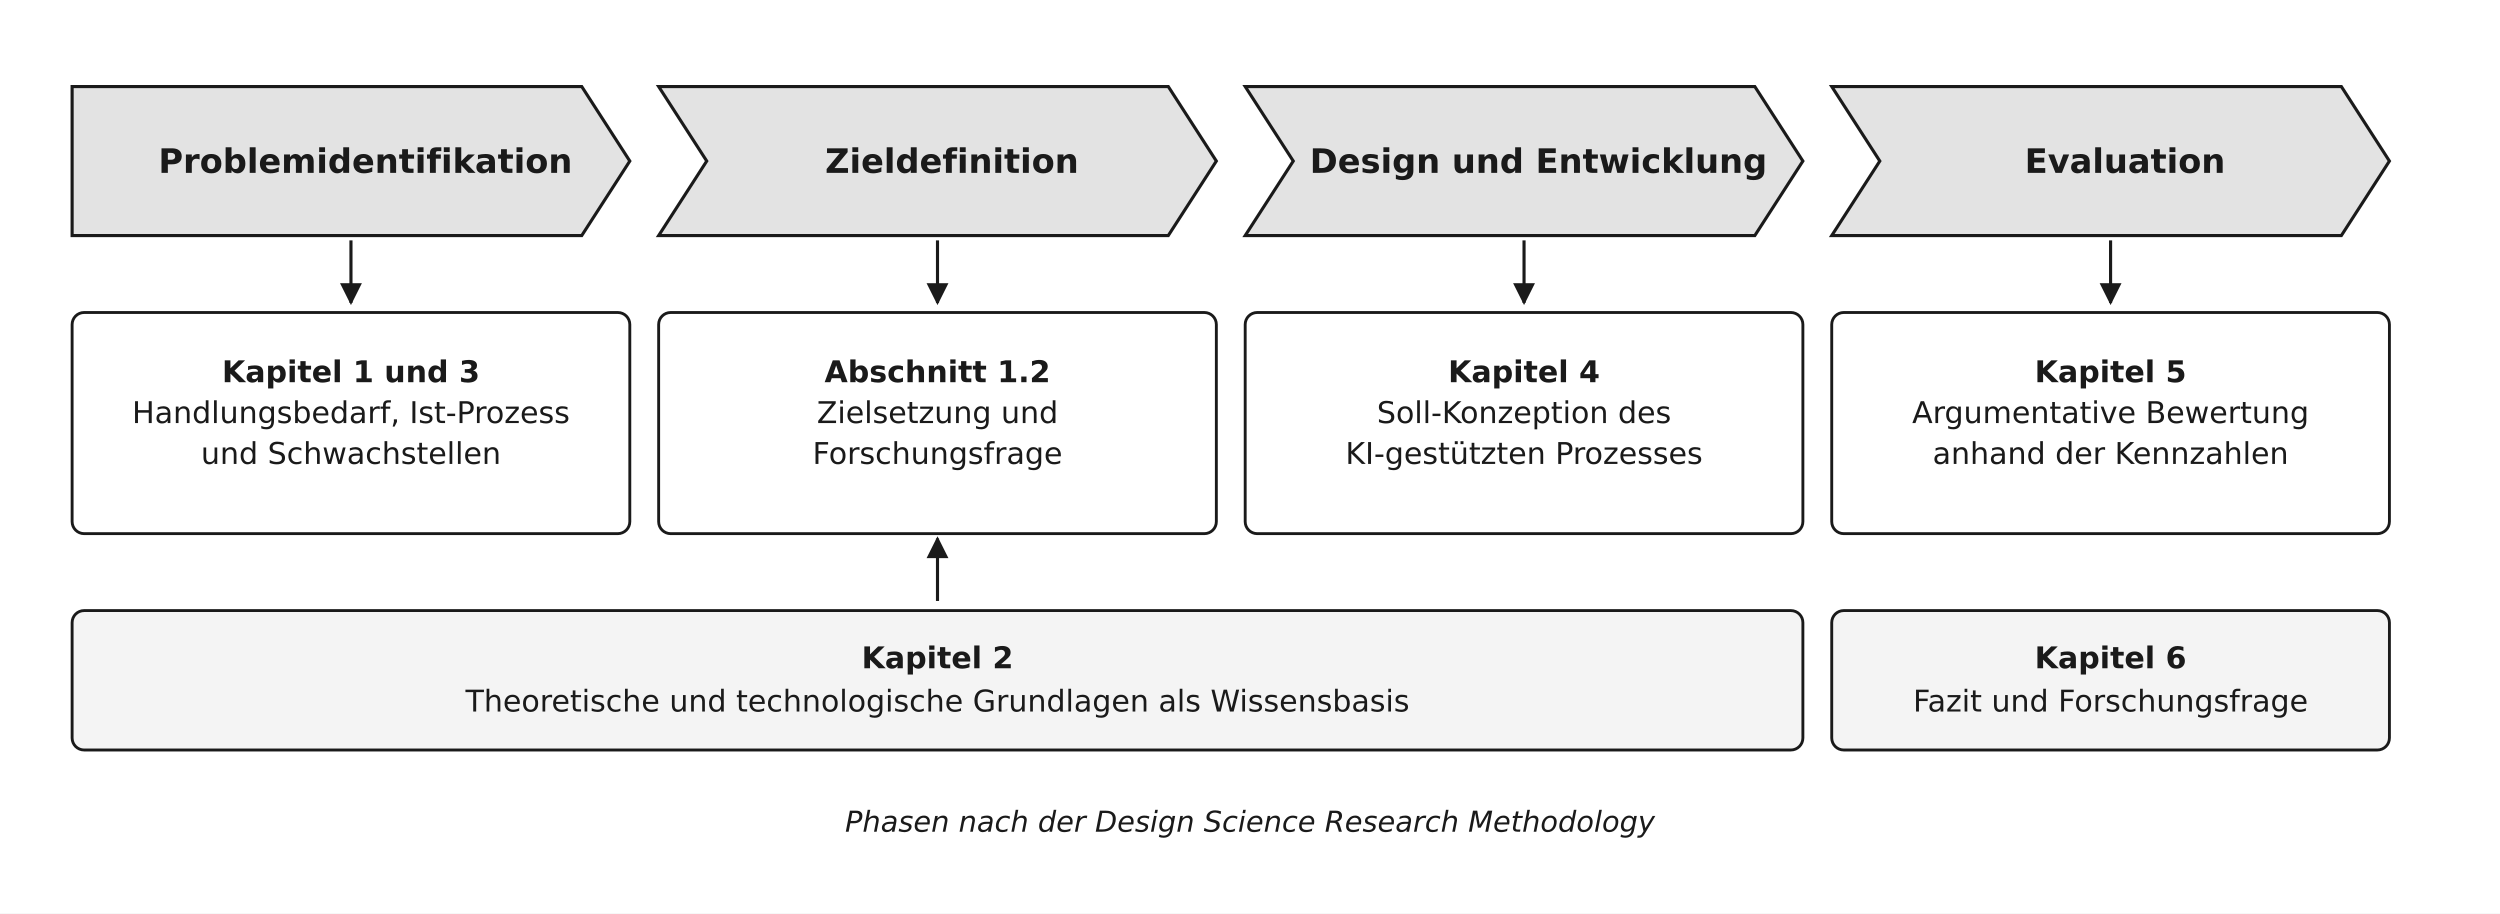
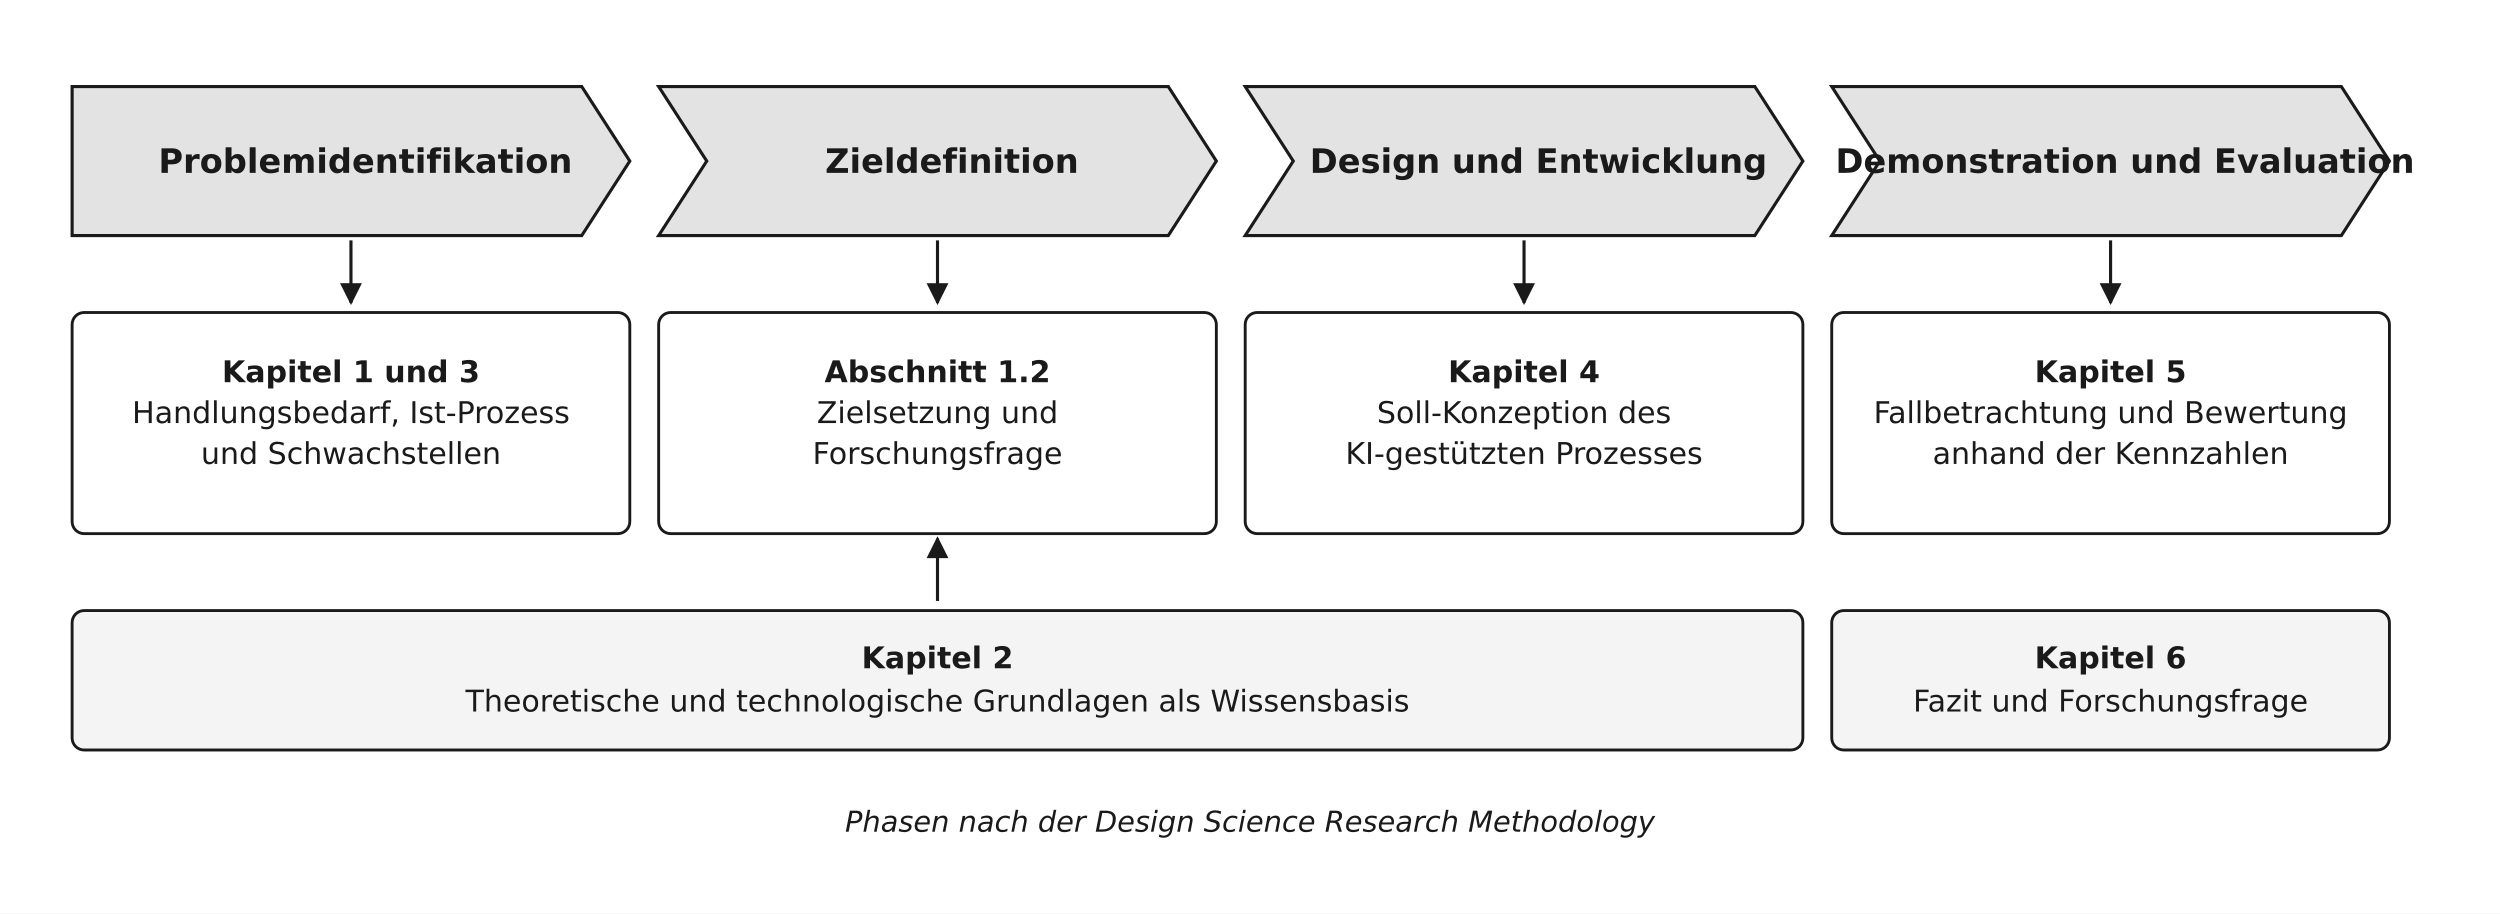
<svg xmlns="http://www.w3.org/2000/svg" width="1040" height="380" viewBox="0 0 1040 380" font-family="Carlito, DejaVu Sans, sans-serif">
  <defs>
    <marker id="seq" viewBox="0 0 10 10" refX="9" refY="5" markerWidth="7" markerHeight="7" orient="auto-start-reverse">
      <path d="M 0 0 L 10 5 L 0 10 z" fill="#1a1a1a" />
    </marker>
    <marker id="msg" viewBox="0 0 10 10" refX="9" refY="5" markerWidth="8" markerHeight="8" orient="auto-start-reverse">
      <path d="M 0 0 L 10 5 L 0 10 z" fill="#ffffff" stroke="#1a1a1a" stroke-width="1" />
    </marker>
    <marker id="msgstart" viewBox="0 0 10 10" refX="5" refY="5" markerWidth="7" markerHeight="7" orient="auto">
      <circle cx="5" cy="5" r="3.5" fill="#ffffff" stroke="#1a1a1a" stroke-width="1" />
    </marker>
  </defs>
  <rect width="1040" height="380" fill="#ffffff" />
  <polygon points="30,36 242,36 262,67.0 242,98 30,98" fill="#e3e3e3" stroke="#1a1a1a" stroke-width="1.3" />
  <text x="152.0" y="71.9" font-size="14" text-anchor="middle" font-weight="bold" font-style="normal" fill="#1a1a1a">Problemidentifikation</text>
  <polygon points="274,36 486,36 506,67.0 486,98 274,98 294,67.0" fill="#e3e3e3" stroke="#1a1a1a" stroke-width="1.3" />
  <text x="396.0" y="71.9" font-size="14" text-anchor="middle" font-weight="bold" font-style="normal" fill="#1a1a1a">Zieldefinition</text>
  <polygon points="518,36 730,36 750,67.0 730,98 518,98 538,67.0" fill="#e3e3e3" stroke="#1a1a1a" stroke-width="1.3" />
  <text x="640.0" y="71.9" font-size="14" text-anchor="middle" font-weight="bold" font-style="normal" fill="#1a1a1a">Design und Entwicklung</text>
  <polygon points="762,36 974,36 994,67.0 974,98 762,98 782,67.0" fill="#e3e3e3" stroke="#1a1a1a" stroke-width="1.3" />
-   <text x="884.0" y="71.9" font-size="14" text-anchor="middle" font-weight="bold" font-style="normal" fill="#1a1a1a">Evaluation</text>
+   <text x="884.0" y="71.9" font-size="14" text-anchor="middle" font-weight="bold" font-style="normal" fill="#1a1a1a">Demonstration und Evaluation</text>
  <rect x="30" y="130" width="232" height="92" rx="5" fill="#ffffff" stroke="#1a1a1a" stroke-width="1.2" />
  <text x="146.0" y="159.0" font-size="12.5" text-anchor="middle" font-weight="bold" font-style="normal" fill="#1a1a1a">Kapitel 1 und 3</text>
  <text x="146.0" y="176.0" font-size="12.5" text-anchor="middle" font-weight="normal" font-style="normal" fill="#1a1a1a">Handlungsbedarf, Ist-Prozess</text>
  <text x="146.0" y="193.0" font-size="12.5" text-anchor="middle" font-weight="normal" font-style="normal" fill="#1a1a1a">und Schwachstellen</text>
  <path d="M 146.0 100 L 146.0 126" fill="none" stroke="#1a1a1a" stroke-width="1.3" marker-end="url(#seq)" />
  <rect x="274" y="130" width="232" height="92" rx="5" fill="#ffffff" stroke="#1a1a1a" stroke-width="1.2" />
  <text x="390.0" y="159.0" font-size="12.5" text-anchor="middle" font-weight="bold" font-style="normal" fill="#1a1a1a">Abschnitt 1.2</text>
  <text x="390.0" y="176.0" font-size="12.5" text-anchor="middle" font-weight="normal" font-style="normal" fill="#1a1a1a">Zielsetzung und</text>
  <text x="390.0" y="193.0" font-size="12.5" text-anchor="middle" font-weight="normal" font-style="normal" fill="#1a1a1a">Forschungsfrage</text>
  <path d="M 390.0 100 L 390.0 126" fill="none" stroke="#1a1a1a" stroke-width="1.3" marker-end="url(#seq)" />
  <rect x="518" y="130" width="232" height="92" rx="5" fill="#ffffff" stroke="#1a1a1a" stroke-width="1.2" />
  <text x="634.0" y="159.0" font-size="12.5" text-anchor="middle" font-weight="bold" font-style="normal" fill="#1a1a1a">Kapitel 4</text>
  <text x="634.0" y="176.0" font-size="12.5" text-anchor="middle" font-weight="normal" font-style="normal" fill="#1a1a1a">Soll-Konzeption des</text>
  <text x="634.0" y="193.0" font-size="12.5" text-anchor="middle" font-weight="normal" font-style="normal" fill="#1a1a1a">KI-gestützten Prozesses</text>
  <path d="M 634.0 100 L 634.0 126" fill="none" stroke="#1a1a1a" stroke-width="1.3" marker-end="url(#seq)" />
  <rect x="762" y="130" width="232" height="92" rx="5" fill="#ffffff" stroke="#1a1a1a" stroke-width="1.2" />
  <text x="878.0" y="159.0" font-size="12.5" text-anchor="middle" font-weight="bold" font-style="normal" fill="#1a1a1a">Kapitel 5</text>
-   <text x="878.0" y="176.0" font-size="12.5" text-anchor="middle" font-weight="normal" font-style="normal" fill="#1a1a1a">Argumentative Bewertung</text>
+   <text x="878.0" y="176.0" font-size="12.5" text-anchor="middle" font-weight="normal" font-style="normal" fill="#1a1a1a">Fallbetrachtung und Bewertung</text>
  <text x="878.0" y="193.0" font-size="12.5" text-anchor="middle" font-weight="normal" font-style="normal" fill="#1a1a1a">anhand der Kennzahlen</text>
  <path d="M 878.0 100 L 878.0 126" fill="none" stroke="#1a1a1a" stroke-width="1.3" marker-end="url(#seq)" />
  <rect x="30" y="254" width="720" height="58" rx="5" fill="#f4f4f4" stroke="#1a1a1a" stroke-width="1.2" />
  <text x="390.0" y="278" font-size="12.5" text-anchor="middle" font-weight="bold" font-style="normal" fill="#1a1a1a">Kapitel 2</text>
  <text x="390.0" y="296" font-size="12.5" text-anchor="middle" font-weight="normal" font-style="normal" fill="#1a1a1a">Theoretische und technologische Grundlagen als Wissensbasis</text>
  <rect x="762" y="254" width="232" height="58" rx="5" fill="#f4f4f4" stroke="#1a1a1a" stroke-width="1.2" />
  <text x="878.0" y="278" font-size="12.5" text-anchor="middle" font-weight="bold" font-style="normal" fill="#1a1a1a">Kapitel 6</text>
  <text x="878.0" y="296" font-size="12.5" text-anchor="middle" font-weight="normal" font-style="normal" fill="#1a1a1a">Fazit und Forschungsfrage</text>
  <path d="M 390.0 250 L 390.0 224" fill="none" stroke="#1a1a1a" stroke-width="1.3" marker-end="url(#seq)" />
  <text x="520.0" y="346" font-size="12" text-anchor="middle" font-weight="normal" font-style="italic" fill="#1a1a1a">Phasen nach der Design Science Research Methodology</text>
</svg>
